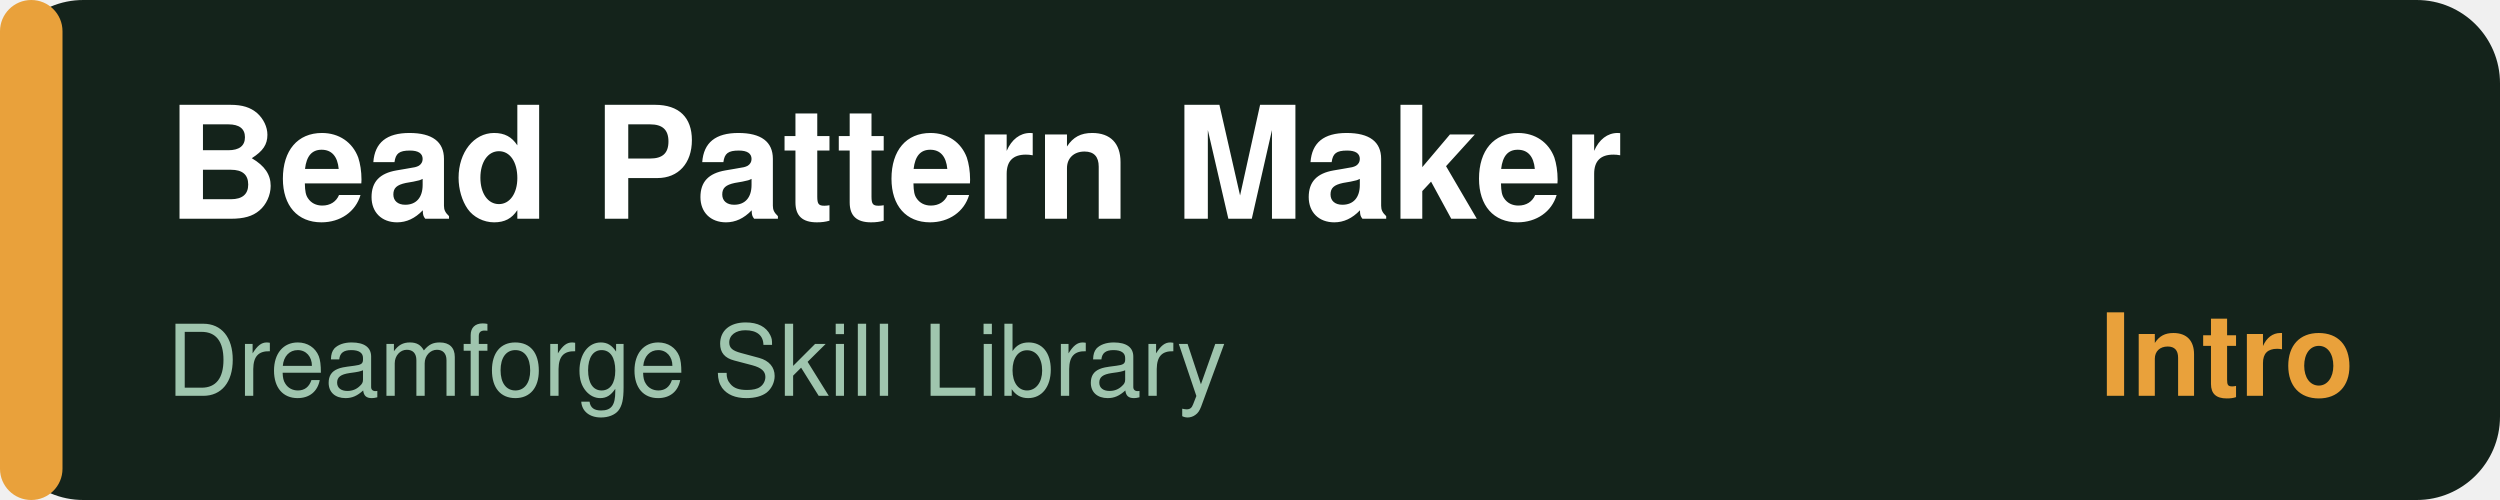
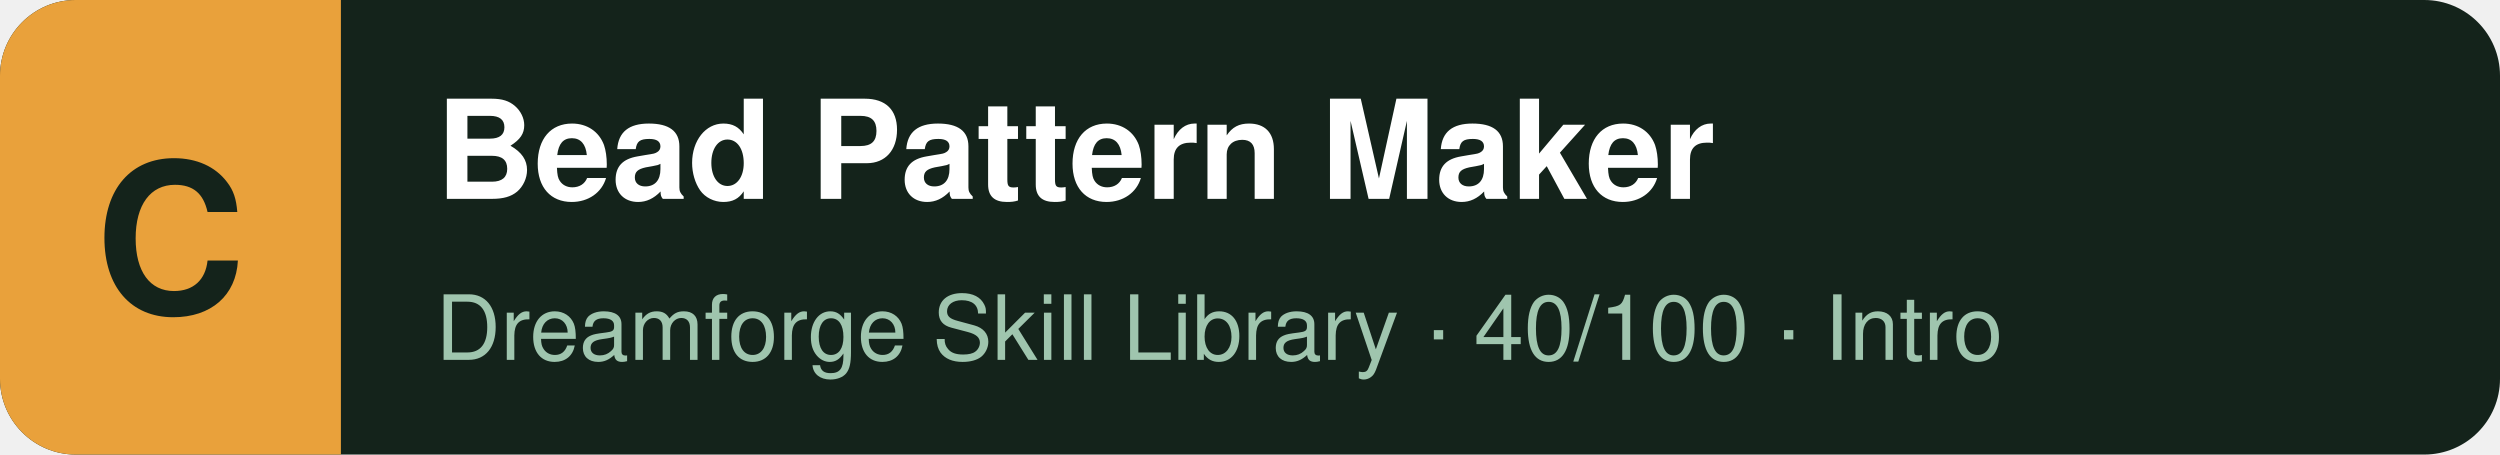
- <svg xmlns="http://www.w3.org/2000/svg" width="240" height="48" viewBox="0 0 240 48" role="img" aria-label="Bead Pattern Maker — Dreamforge Skill Library">
-   <rect width="240" height="48" rx="8" fill="#14231b" />
-   <rect width="6" height="48" rx="3" fill="#e9a13b" />
-   <text x="16" y="21" font-family="Segoe UI, Helvetica, Arial, sans-serif" font-size="15.0" font-weight="700" fill="#ffffff">Bead Pattern Maker</text>
-   <text x="16" y="38" font-family="Segoe UI, Helvetica, Arial, sans-serif" font-size="9.5" fill="#9fc5ae">Dreamforge Skill Library</text>
-   <text x="226" y="38" text-anchor="end" font-family="Segoe UI, Helvetica, Arial, sans-serif" font-size="11" font-weight="700" fill="#e9a13b">Intro</text>
+ <svg xmlns="http://www.w3.org/2000/svg" width="264" height="48" viewBox="0 0 264 48" role="img" aria-label="Bead Pattern Maker — grade C, completeness 40/100, Intro — Dreamforge Skill Library">
+   <rect width="264" height="48" rx="8" fill="#14231b" />
+   <path d="M8 0 h28 v48 h-28 a8 8 0 0 1 -8 -8 v-32 a8 8 0 0 1 8 -8 z" fill="#e9a13b" />
+   <text x="18" y="33" text-anchor="middle" font-family="Segoe UI, Helvetica, Arial, sans-serif" font-size="22" font-weight="800" fill="#14231b">C</text>
+   <text x="46" y="21" font-family="Segoe UI, Helvetica, Arial, sans-serif" font-size="14.5" font-weight="700" fill="#ffffff">Bead Pattern Maker</text>
+   <text x="46" y="38" font-family="Segoe UI, Helvetica, Arial, sans-serif" font-size="9.5" fill="#9fc5ae">Dreamforge Skill Library · 40/100 · Intro</text>
</svg>
